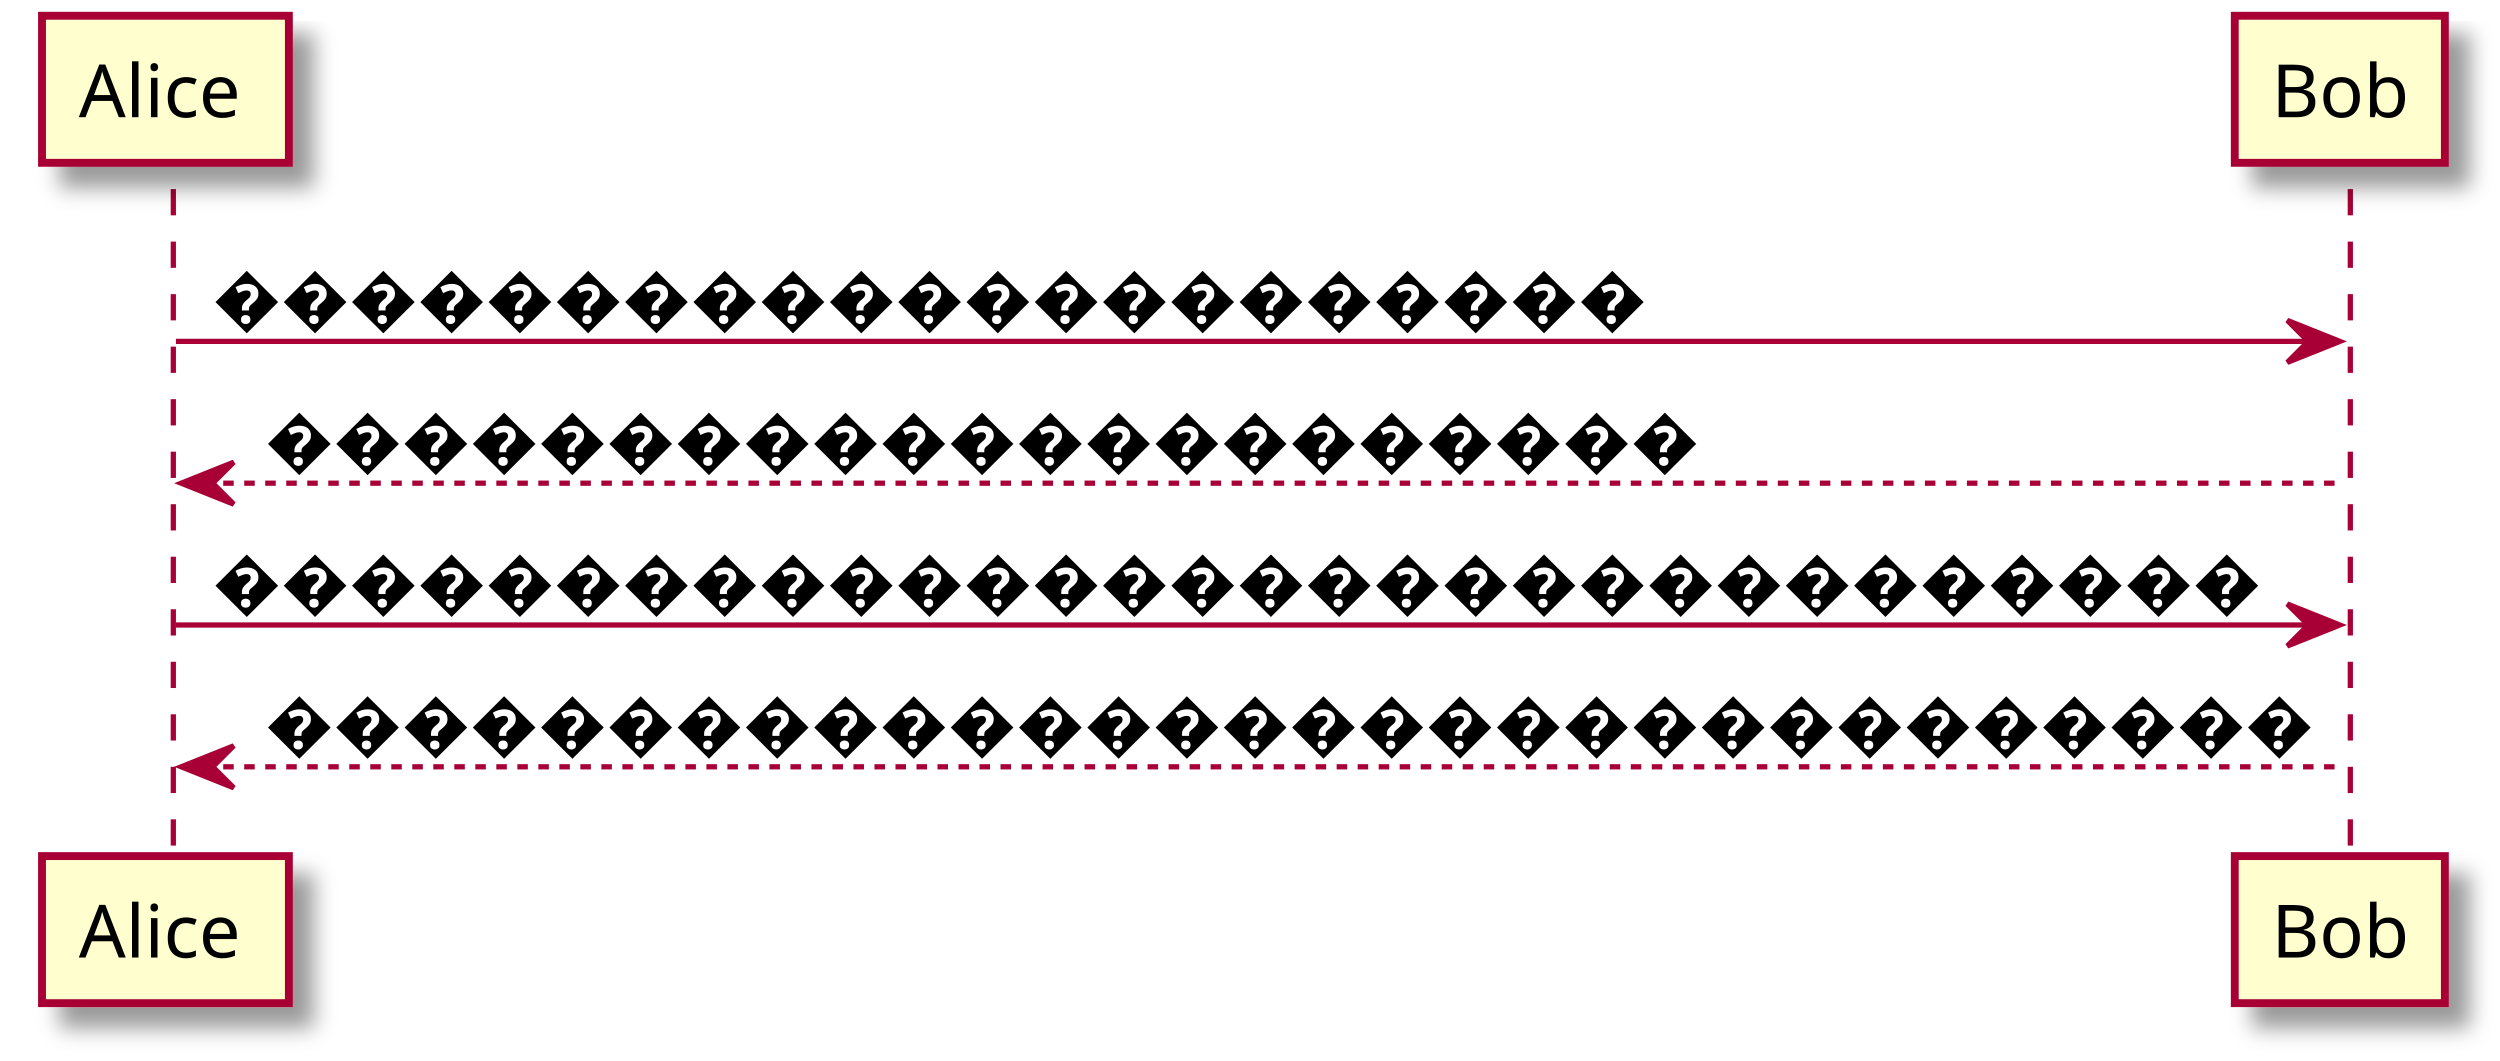
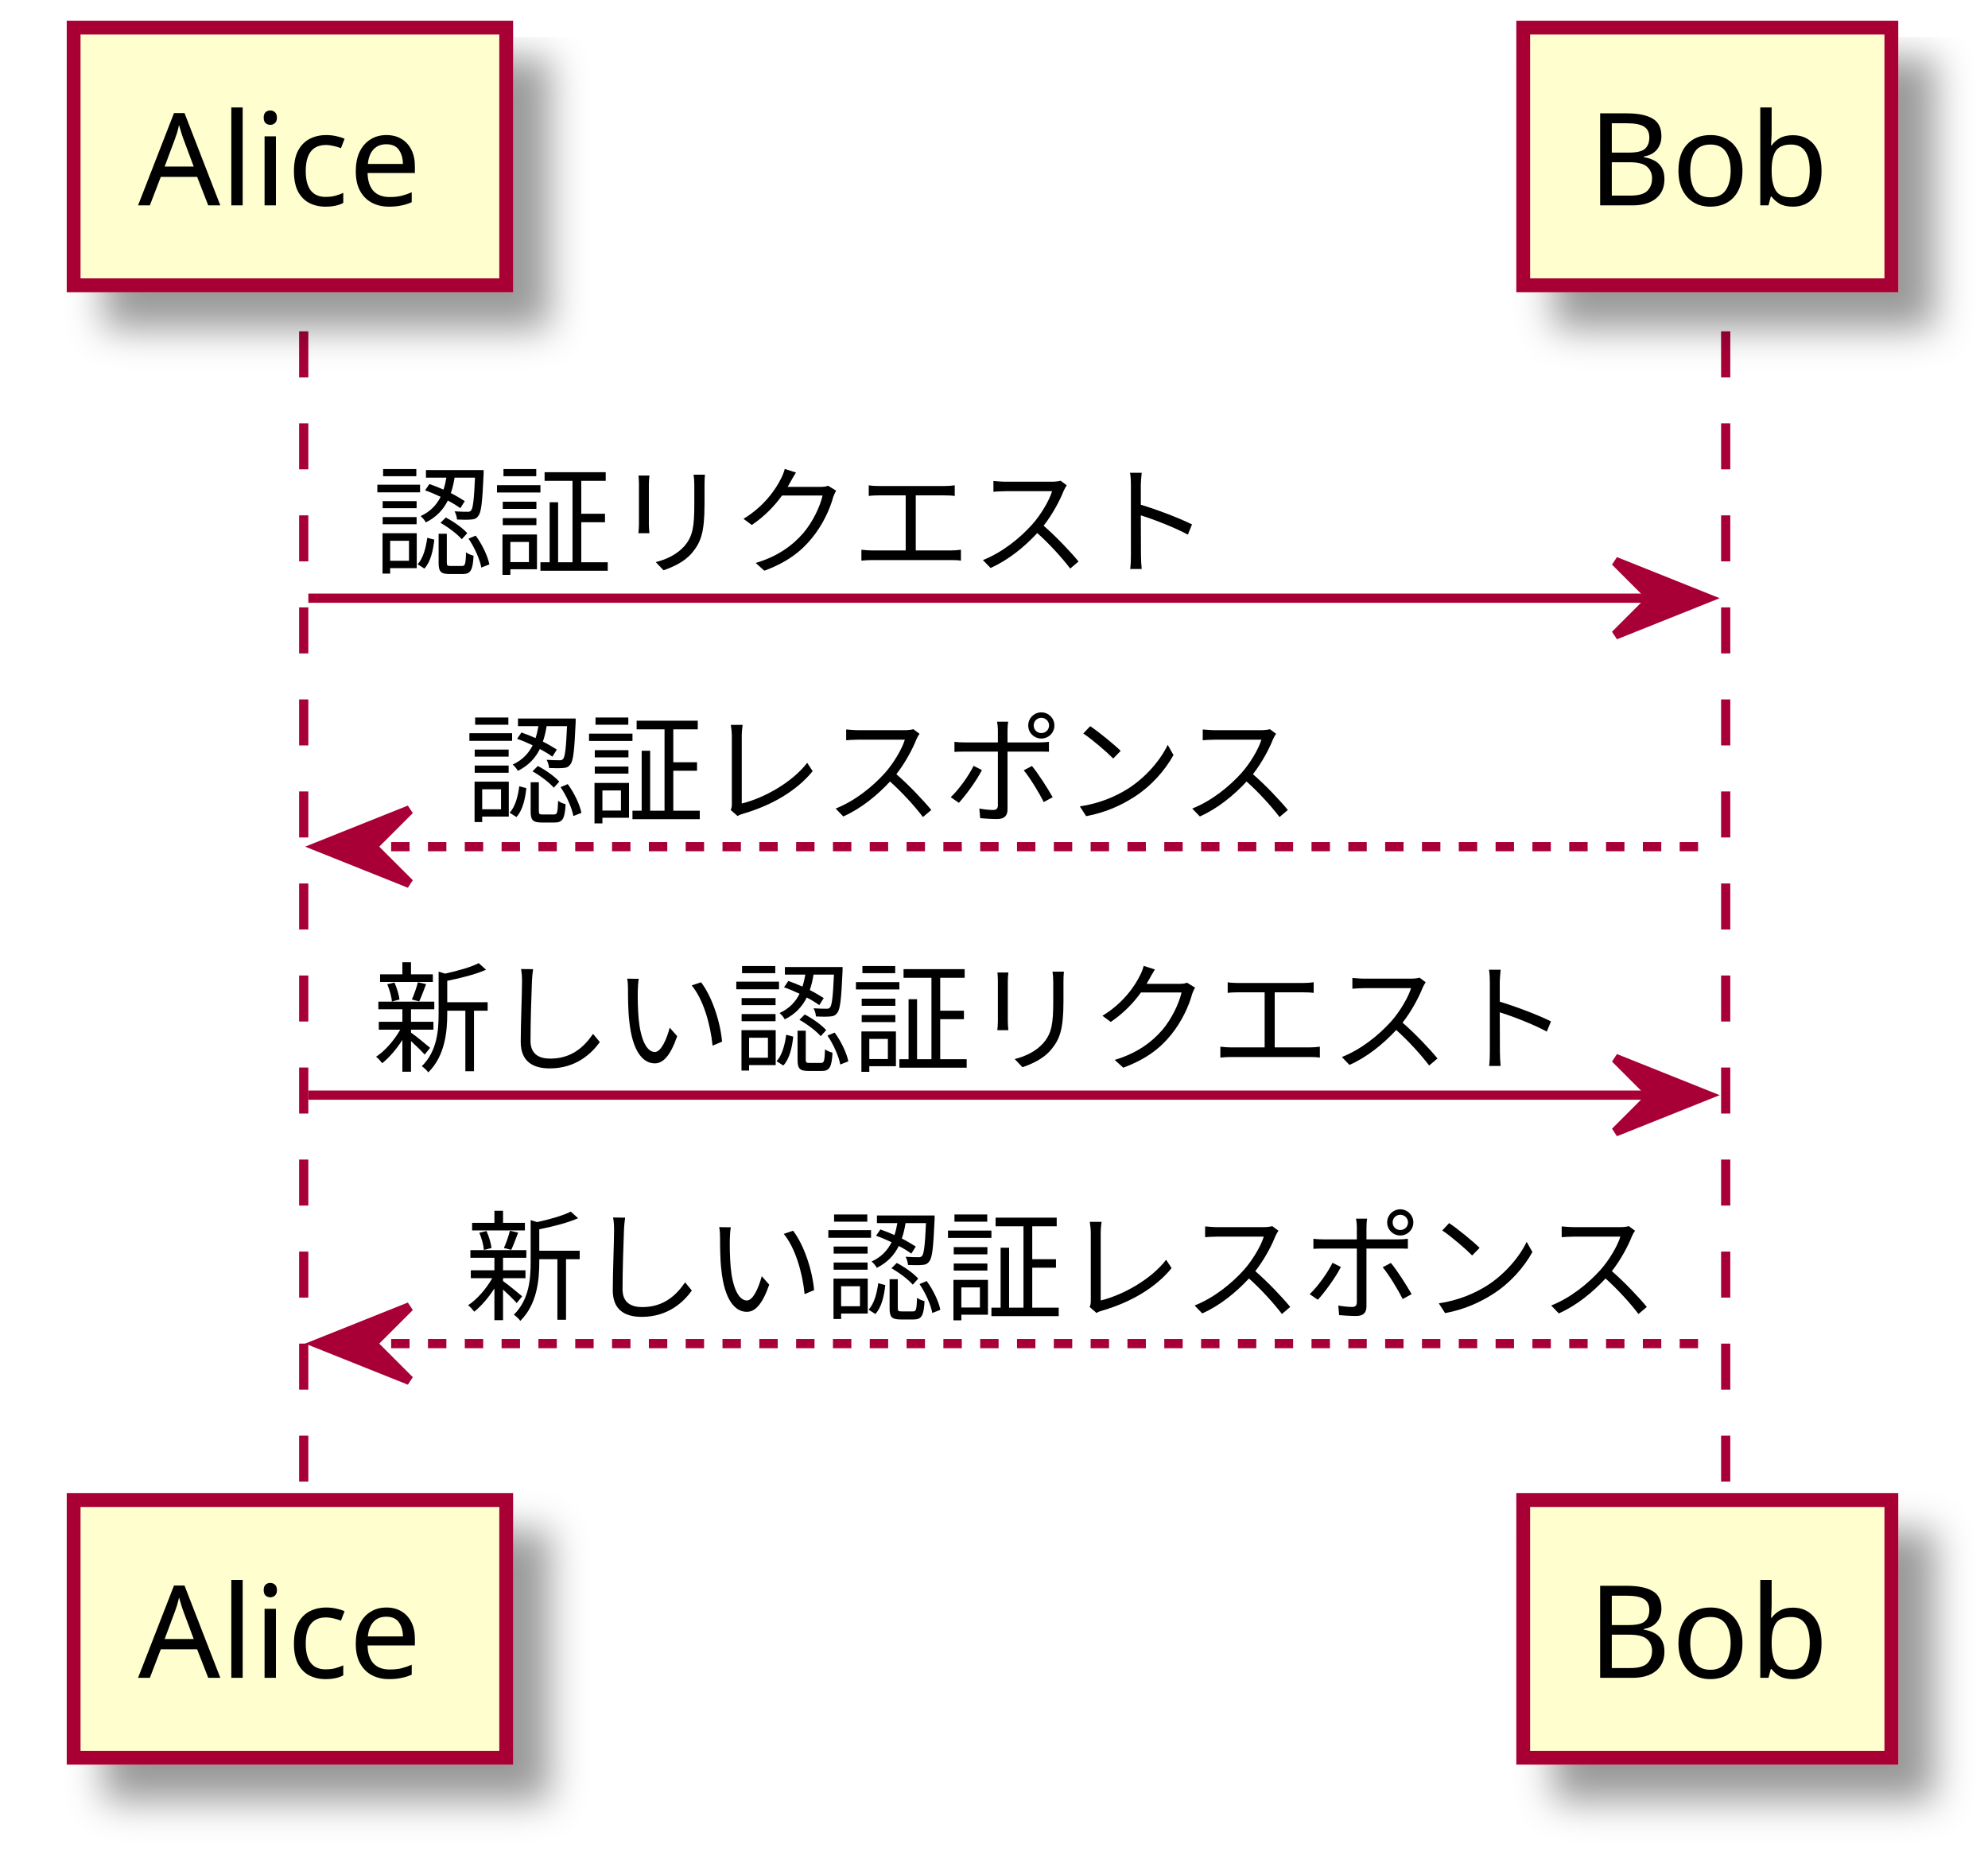
- <svg xmlns="http://www.w3.org/2000/svg" contentScriptType="application/ecmascript" contentStyleType="text/css" height="202px" preserveAspectRatio="none" style="width:476px;height:202px;" version="1.1" viewBox="0 0 476 202" width="476px" zoomAndPan="magnify">
+ <svg xmlns="http://www.w3.org/2000/svg" contentScriptType="application/ecmascript" contentStyleType="text/css" height="202px" preserveAspectRatio="none" style="width:216px;height:202px;" version="1.1" viewBox="0 0 216 202" width="216px" zoomAndPan="magnify">
  <defs>
-     <filter height="300%" id="fx473dgr5zd1s" width="300%" x="-1" y="-1">
+     <filter height="300%" id="f5h5oae3b4ytd" width="300%" x="-1" y="-1">
      <feGaussianBlur result="blurOut" stdDeviation="2.0" />
      <feColorMatrix in="blurOut" result="blurOut2" type="matrix" values="0 0 0 0 0 0 0 0 0 0 0 0 0 0 0 0 0 0 .4 0" />
      <feOffset dx="4.0" dy="4.0" in="blurOut2" result="blurOut3" />
      <feBlend in="SourceGraphic" in2="blurOut3" mode="normal" />
    </filter>
  </defs>
  <g>
    <line style="stroke: #A80036; stroke-width: 1.0; stroke-dasharray: 5.0,5.0;" x1="33" x2="33" y1="36" y2="164" />
-     <line style="stroke: #A80036; stroke-width: 1.0; stroke-dasharray: 5.0,5.0;" x1="447.5" x2="447.5" y1="36" y2="164" />
-     <rect fill="#FEFECE" filter="url(#fx473dgr5zd1s)" height="28" style="stroke: #A80036; stroke-width: 1.5;" width="47" x="8" y="3" />
+     <line style="stroke: #A80036; stroke-width: 1.0; stroke-dasharray: 5.0,5.0;" x1="187.5" x2="187.5" y1="36" y2="164" />
+     <rect fill="#FEFECE" filter="url(#f5h5oae3b4ytd)" height="28" style="stroke: #A80036; stroke-width: 1.5;" width="47" x="8" y="3" />
    <text fill="#000000" font-family="sans-serif" font-size="14" lengthAdjust="spacingAndGlyphs" textLength="33" x="15" y="22.318">Alice</text>
-     <rect fill="#FEFECE" filter="url(#fx473dgr5zd1s)" height="28" style="stroke: #A80036; stroke-width: 1.5;" width="47" x="8" y="163" />
+     <rect fill="#FEFECE" filter="url(#f5h5oae3b4ytd)" height="28" style="stroke: #A80036; stroke-width: 1.5;" width="47" x="8" y="163" />
    <text fill="#000000" font-family="sans-serif" font-size="14" lengthAdjust="spacingAndGlyphs" textLength="33" x="15" y="182.318">Alice</text>
-     <rect fill="#FEFECE" filter="url(#fx473dgr5zd1s)" height="28" style="stroke: #A80036; stroke-width: 1.5;" width="40" x="425.5" y="3" />
-     <text fill="#000000" font-family="sans-serif" font-size="14" lengthAdjust="spacingAndGlyphs" textLength="26" x="432.5" y="22.318">Bob</text>
-     <rect fill="#FEFECE" filter="url(#fx473dgr5zd1s)" height="28" style="stroke: #A80036; stroke-width: 1.5;" width="40" x="425.5" y="163" />
-     <text fill="#000000" font-family="sans-serif" font-size="14" lengthAdjust="spacingAndGlyphs" textLength="26" x="432.5" y="182.318">Bob</text>
-     <polygon fill="#A80036" points="435.5,61,445.5,65,435.5,69,439.5,65" style="stroke: #A80036; stroke-width: 1.0;" />
-     <line style="stroke: #A80036; stroke-width: 1.0;" x1="33.5" x2="441.5" y1="65" y2="65" />
-     <text fill="#000000" font-family="sans-serif" font-size="13" lengthAdjust="spacingAndGlyphs" textLength="273" x="40.5" y="61.438">���������������������</text>
+     <rect fill="#FEFECE" filter="url(#f5h5oae3b4ytd)" height="28" style="stroke: #A80036; stroke-width: 1.5;" width="40" x="165.5" y="3" />
+     <text fill="#000000" font-family="sans-serif" font-size="14" lengthAdjust="spacingAndGlyphs" textLength="26" x="172.5" y="22.318">Bob</text>
+     <rect fill="#FEFECE" filter="url(#f5h5oae3b4ytd)" height="28" style="stroke: #A80036; stroke-width: 1.5;" width="40" x="165.5" y="163" />
+     <text fill="#000000" font-family="sans-serif" font-size="14" lengthAdjust="spacingAndGlyphs" textLength="26" x="172.5" y="182.318">Bob</text>
+     <polygon fill="#A80036" points="175.5,61,185.5,65,175.5,69,179.5,65" style="stroke: #A80036; stroke-width: 1.0;" />
+     <line style="stroke: #A80036; stroke-width: 1.0;" x1="33.5" x2="181.5" y1="65" y2="65" />
+     <text fill="#000000" font-family="sans-serif" font-size="13" lengthAdjust="spacingAndGlyphs" textLength="91" x="40.5" y="61.438">認証リクエスト</text>
    <polygon fill="#A80036" points="44.5,88,34.5,92,44.5,96,40.5,92" style="stroke: #A80036; stroke-width: 1.0;" />
-     <line style="stroke: #A80036; stroke-width: 1.0; stroke-dasharray: 2.0,2.0;" x1="38.5" x2="446.5" y1="92" y2="92" />
-     <text fill="#000000" font-family="sans-serif" font-size="13" lengthAdjust="spacingAndGlyphs" textLength="273" x="50.5" y="88.439">���������������������</text>
-     <polygon fill="#A80036" points="435.5,115,445.5,119,435.5,123,439.5,119" style="stroke: #A80036; stroke-width: 1.0;" />
-     <line style="stroke: #A80036; stroke-width: 1.0;" x1="33.5" x2="441.5" y1="119" y2="119" />
-     <text fill="#000000" font-family="sans-serif" font-size="13" lengthAdjust="spacingAndGlyphs" textLength="390" x="40.5" y="115.439">������������������������������</text>
+     <line style="stroke: #A80036; stroke-width: 1.0; stroke-dasharray: 2.0,2.0;" x1="38.5" x2="186.5" y1="92" y2="92" />
+     <text fill="#000000" font-family="sans-serif" font-size="13" lengthAdjust="spacingAndGlyphs" textLength="91" x="50.5" y="88.439">認証レスポンス</text>
+     <polygon fill="#A80036" points="175.5,115,185.5,119,175.5,123,179.5,119" style="stroke: #A80036; stroke-width: 1.0;" />
+     <line style="stroke: #A80036; stroke-width: 1.0;" x1="33.5" x2="181.5" y1="119" y2="119" />
+     <text fill="#000000" font-family="sans-serif" font-size="13" lengthAdjust="spacingAndGlyphs" textLength="130" x="40.5" y="115.439">新しい認証リクエスト</text>
    <polygon fill="#A80036" points="44.5,142,34.5,146,44.5,150,40.5,146" style="stroke: #A80036; stroke-width: 1.0;" />
-     <line style="stroke: #A80036; stroke-width: 1.0; stroke-dasharray: 2.0,2.0;" x1="38.5" x2="446.5" y1="146" y2="146" />
-     <text fill="#000000" font-family="sans-serif" font-size="13" lengthAdjust="spacingAndGlyphs" textLength="390" x="50.5" y="142.439">������������������������������</text>
+     <line style="stroke: #A80036; stroke-width: 1.0; stroke-dasharray: 2.0,2.0;" x1="38.5" x2="186.5" y1="146" y2="146" />
+     <text fill="#000000" font-family="sans-serif" font-size="13" lengthAdjust="spacingAndGlyphs" textLength="130" x="50.5" y="142.439">新しい認証レスポンス</text>
  </g>
</svg>
